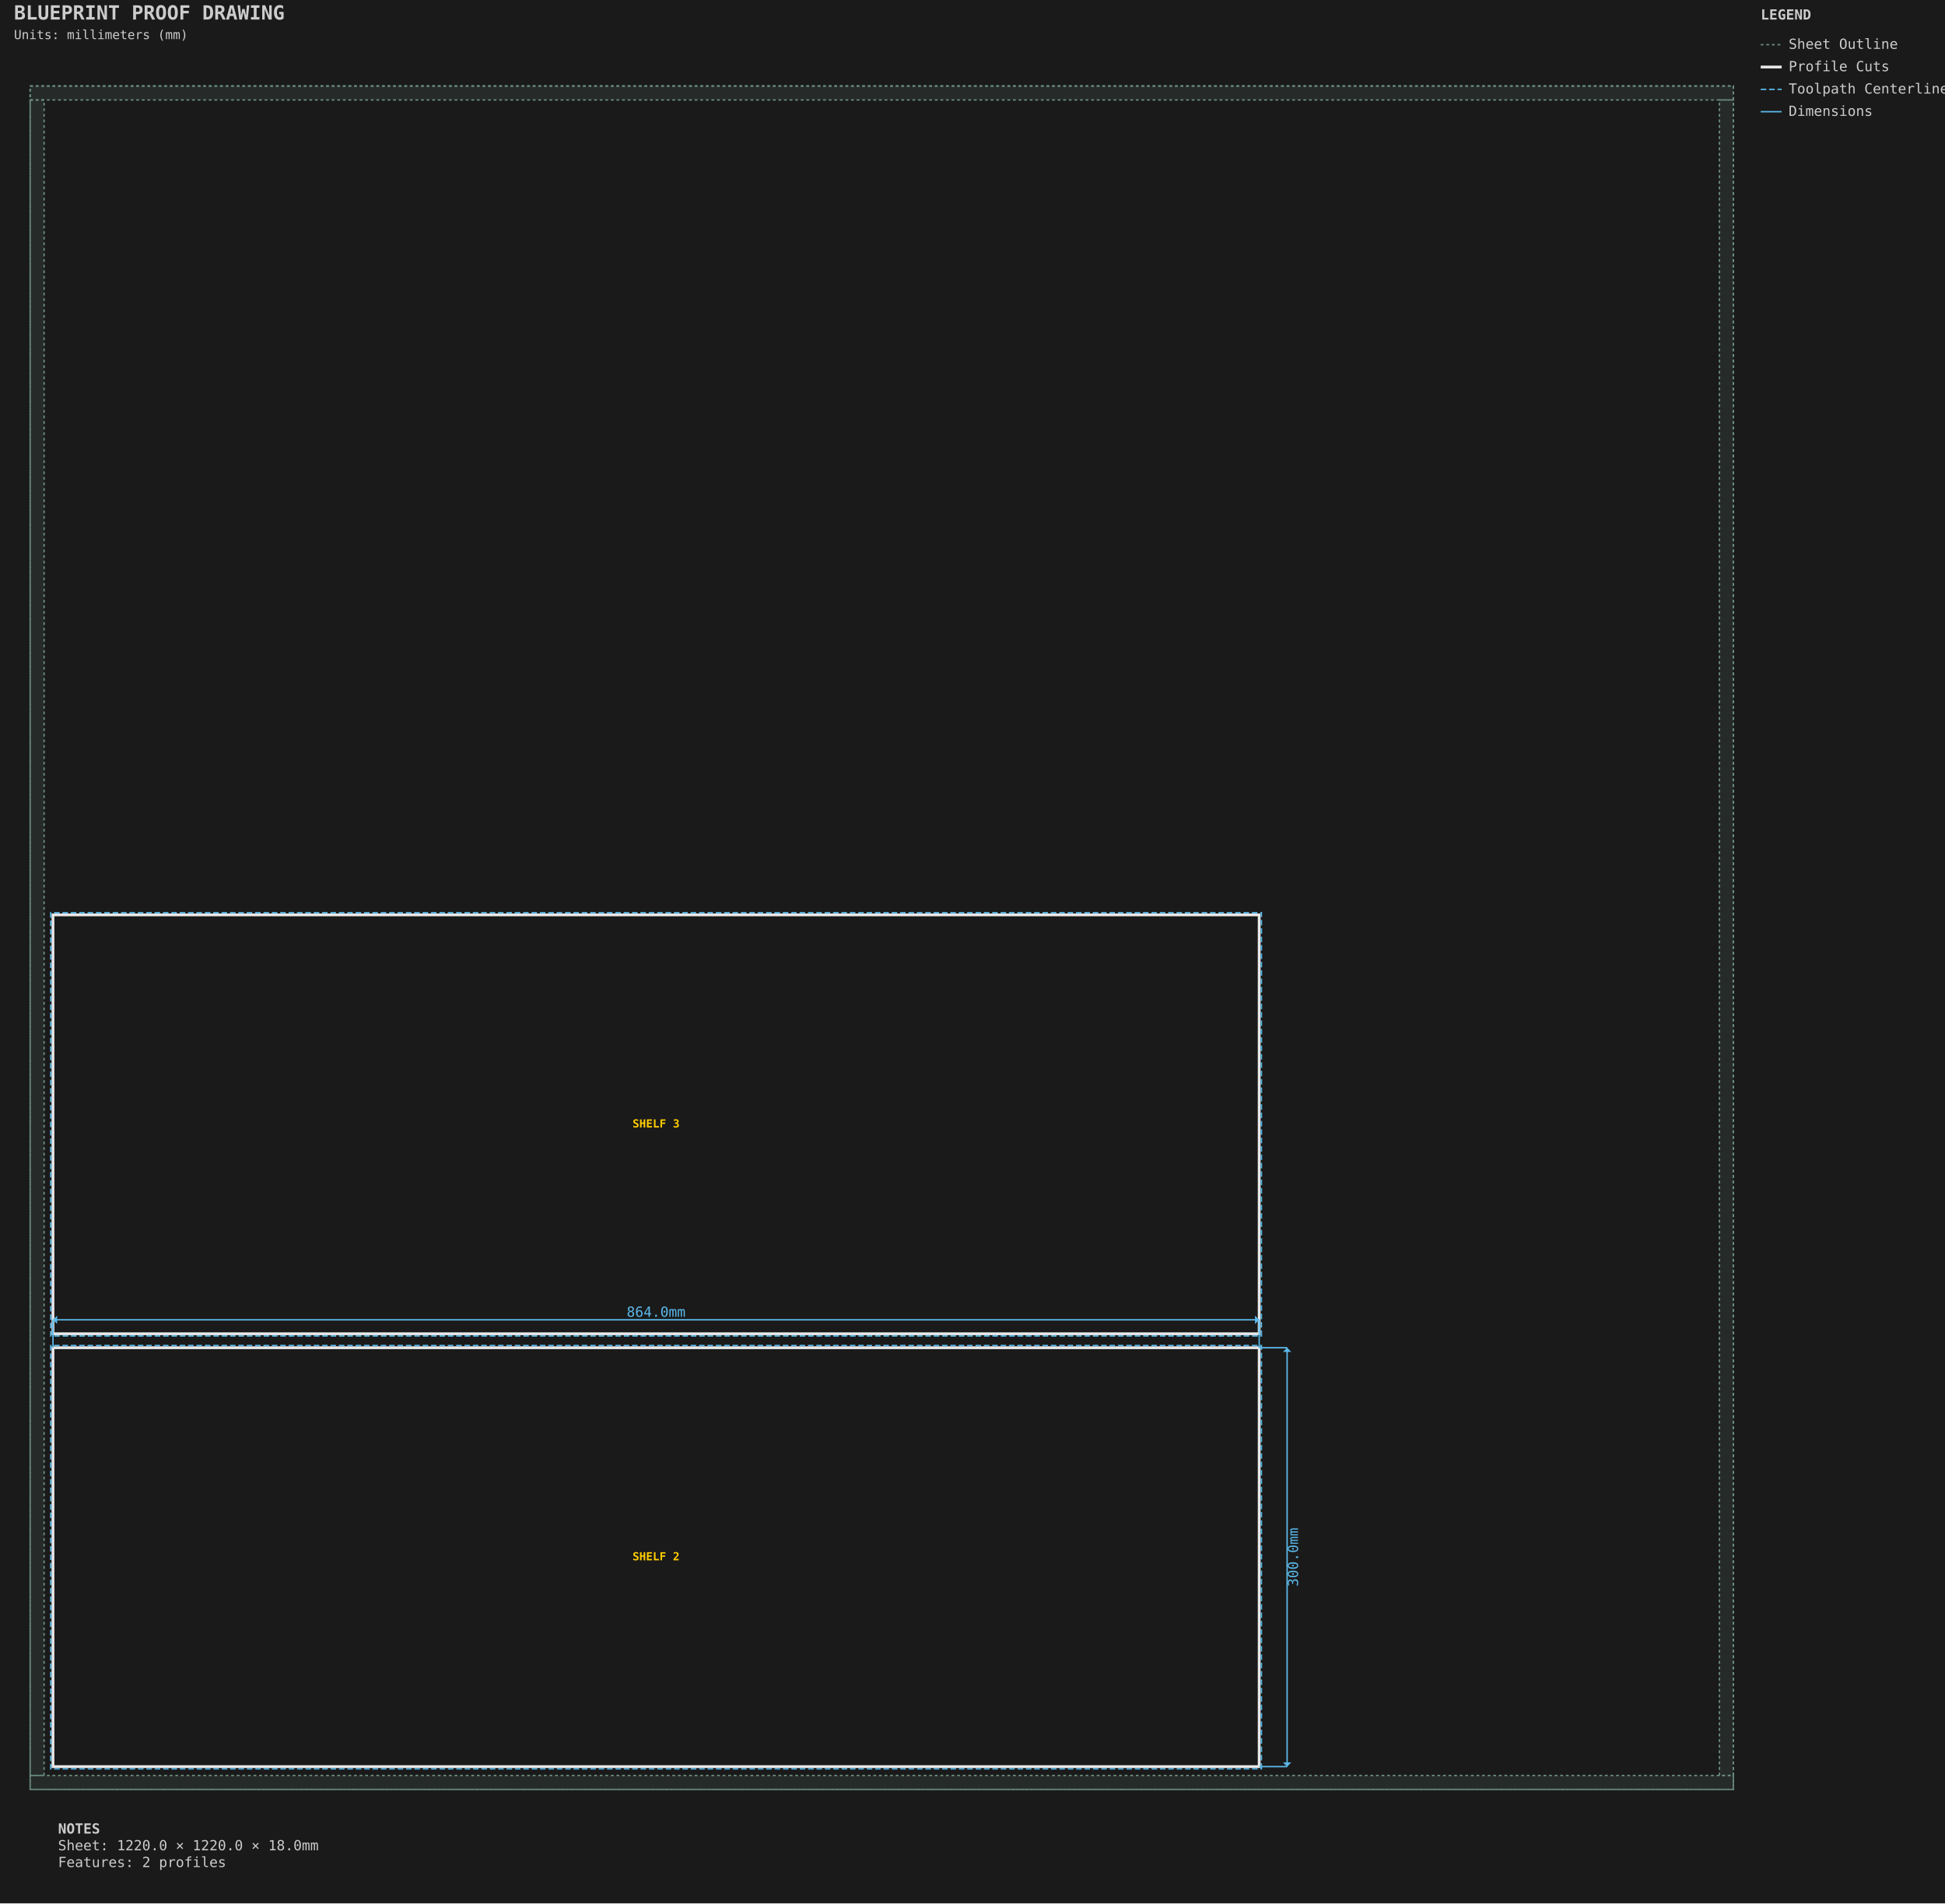
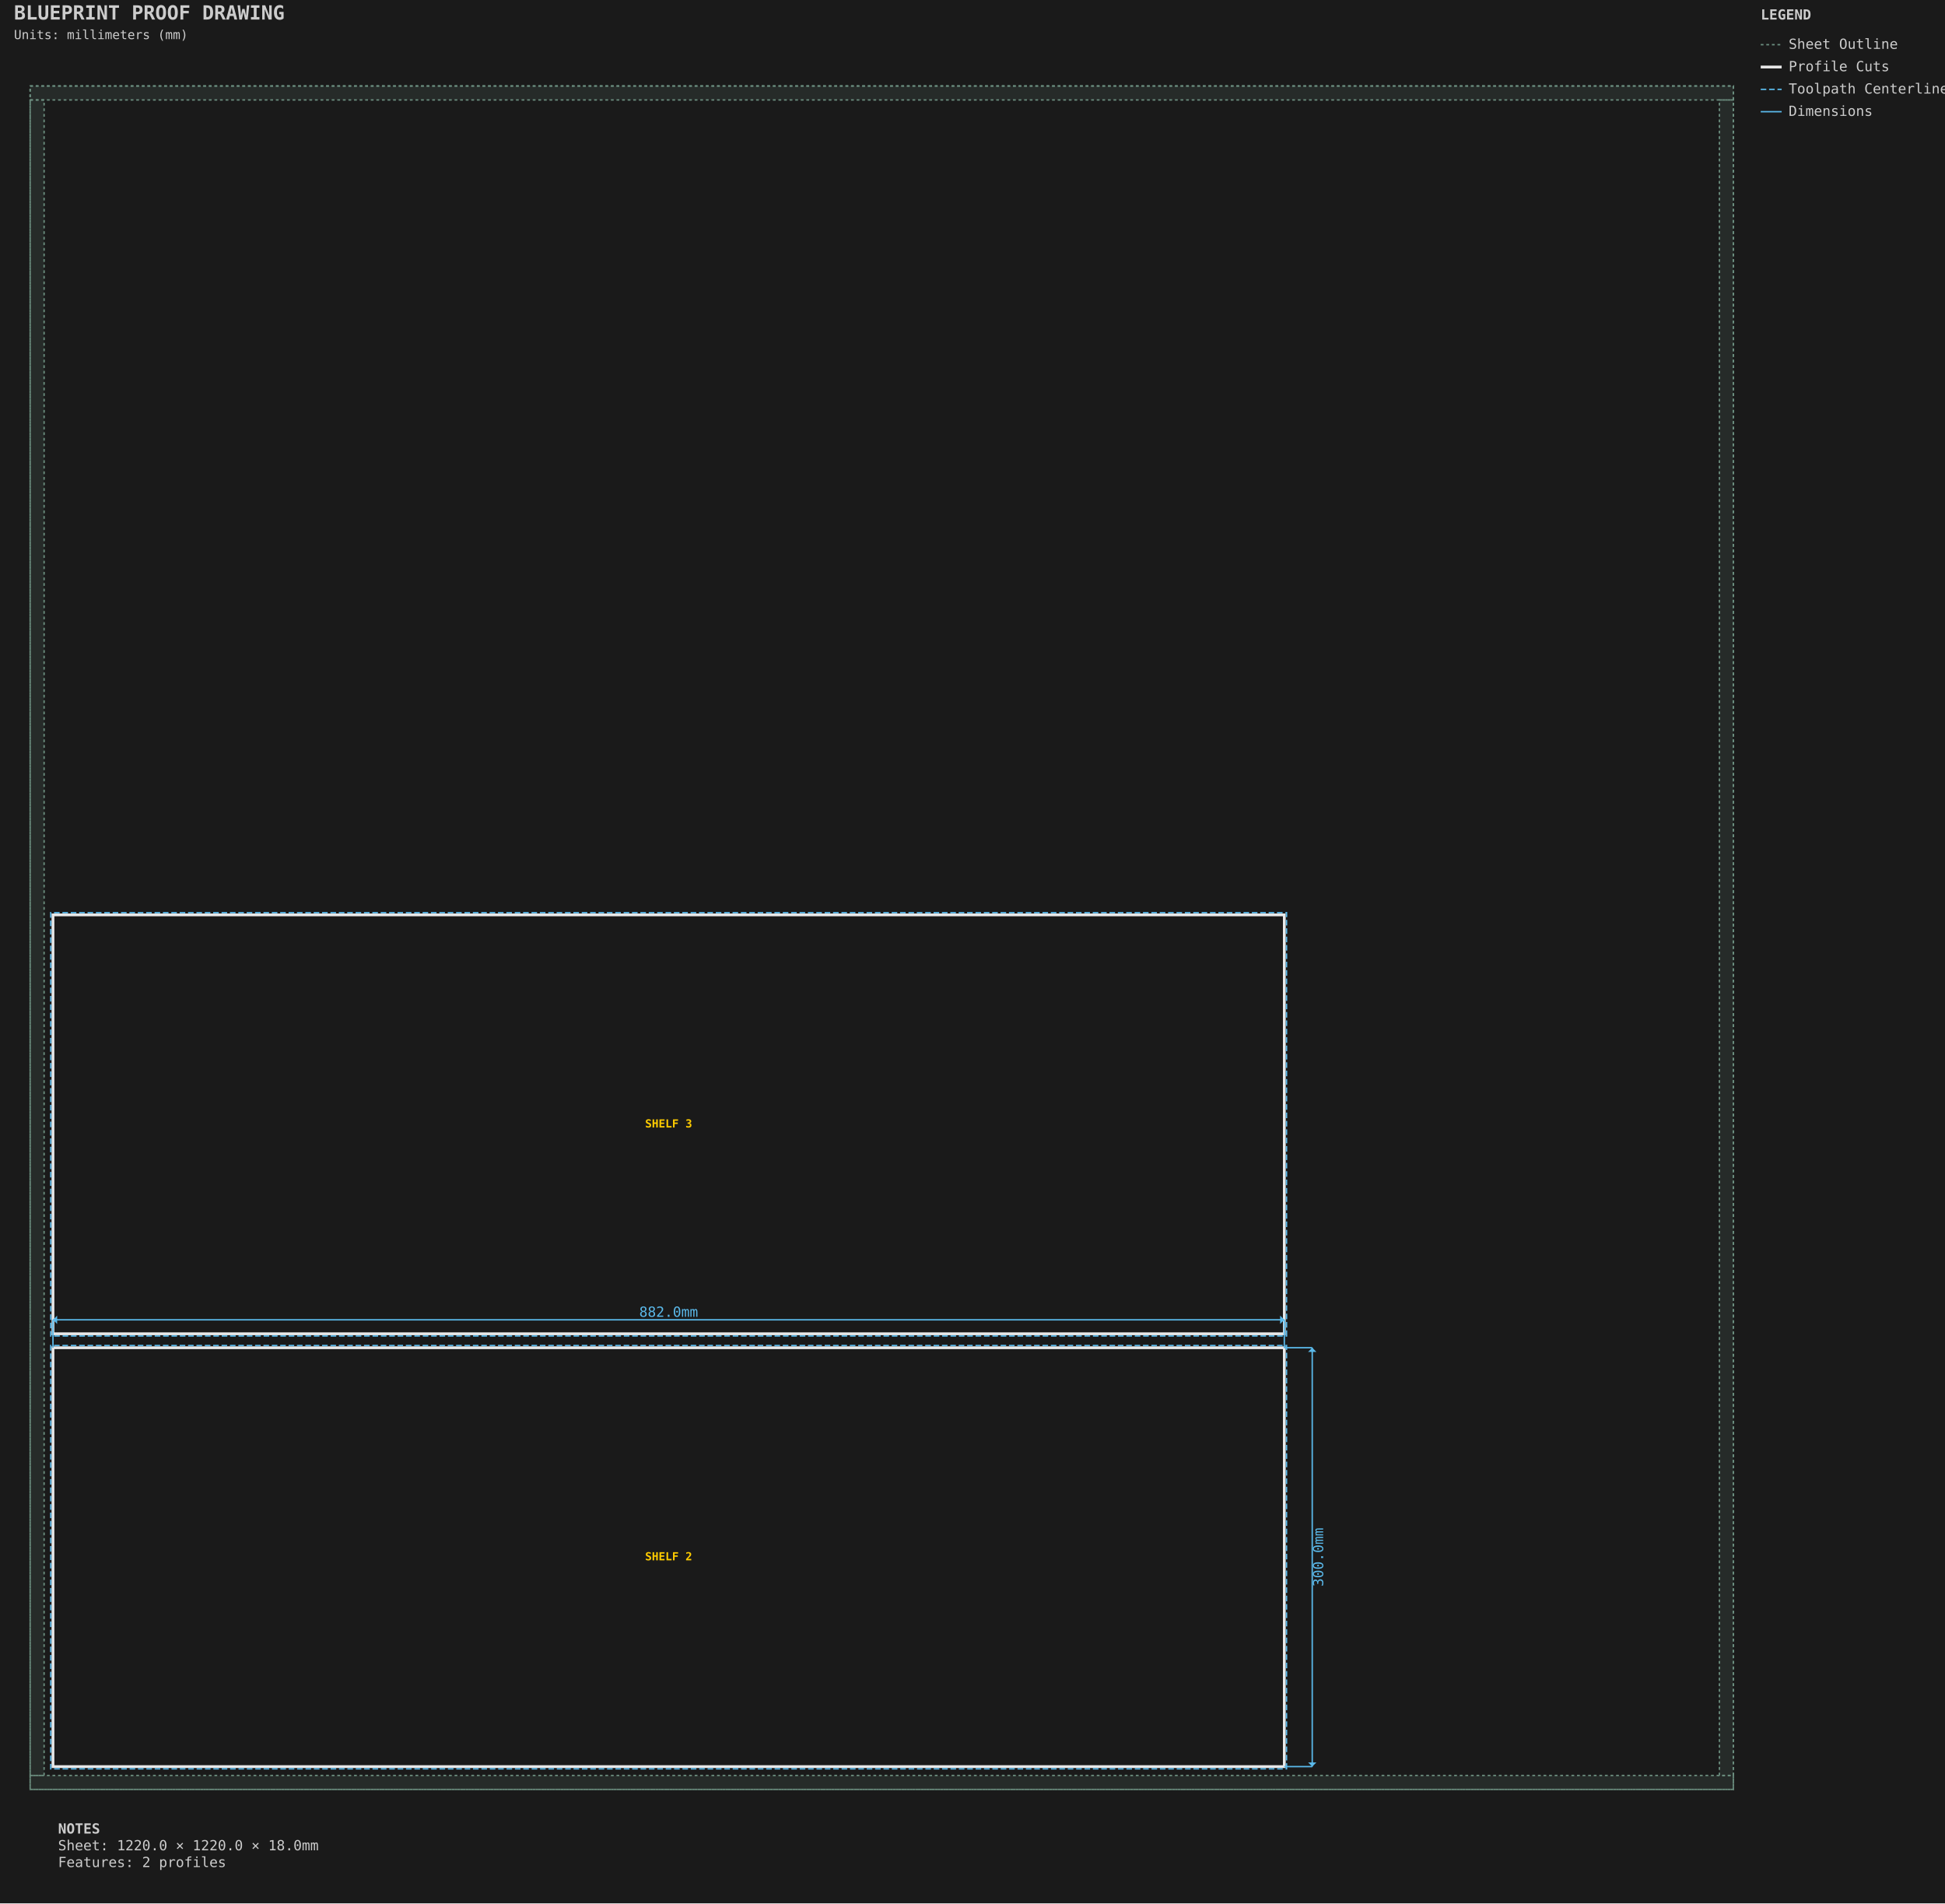
<svg xmlns="http://www.w3.org/2000/svg" viewBox="-21.587 -61.587 1393.175 1363.175" width="1393.175mm" height="1363.175mm">
  <style>.default { stroke: #e8e8e8; fill: none; stroke-width: 1; }
.sheet-outline { stroke: #6b8e7f; fill: none; stroke-width: 1; stroke-dasharray: 2,2; }
.profile { stroke: #e8e8e8; fill: none; stroke-width: 2; }
.pocket { stroke: #6496c8; fill: #6496c8; fill-opacity: 0.2; stroke-width: 1.5; }
.hole { stroke: #e8e8e8; fill: none; stroke-width: 1.5; }
.engrave { stroke: #888888; fill: none; stroke-width: 0.25; }
+ .bevel { stroke: #ffb454; fill: none; stroke-width: 1.5; }
+ .chamfer { stroke: #8bd49c; fill: none; stroke-width: 1.5; stroke-dasharray: 6,2; }
+ .roundover { stroke: #cba6f7; fill: none; stroke-width: 1.5; stroke-dasharray: 2,2; }
+ .edge-unplanned { stroke: #ff6b6b; fill: none; stroke-width: 1.5; stroke-dasharray: 4,2; }
+ .edge-label { fill: #e8e8e8; stroke: none; font-family: monospace; font-size: 8px; }
+ .keepout { stroke: #ff6b6b; fill: #ff6b6b; fill-opacity: 0.15; stroke-width: 1; stroke-dasharray: 4,2; }
.waste { stroke: #ff9500; fill: none; stroke-width: 2; stroke-dasharray: 8,4; }
.toolpath { stroke: #5ab9ea; fill: none; stroke-width: 1; stroke-dasharray: 4,2; }
.dimension { stroke: #5ab9ea; fill: none; stroke-width: 1; }
.dimension-text { fill: #5ab9ea; font-family: monospace; font-size: 10px; }
.construction { stroke: #6b8e7f; fill: none; stroke-width: 0.5; stroke-dasharray: 2,2; }
.label { fill: #ffcc00; font-family: monospace; font-size: 8px; font-weight: bold; }
.notes { fill: #cccccc; font-family: monospace; font-size: 10px; }
.table { stroke: #5c4a32; fill: #c4a46c; fill-opacity: 0.2; stroke-width: 1; }
.envelope { stroke: #ff6b6b; fill: none; stroke-width: 2; }
.spoilboard { stroke: none; fill: #4ecdc4; fill-opacity: 0.1; stroke-width: 0; }
.effective-envelope { stroke: #ffd93d; fill: none; stroke-width: 1; stroke-dasharray: 4,2; }
.origin { stroke: #ff6b6b; fill: #ff6b6b; stroke-width: 1; }
.centerline { stroke: #6b8e7f; fill: none; stroke-width: 0.5; stroke-dasharray: 8,4; }
.soft-limit { stroke: #ff9500; fill: none; stroke-width: 1.5; stroke-dasharray: 6,3; }
.t-track { stroke: none; fill: #66cc88; fill-opacity: 0.25; stroke-width: 0; }
.margin-zone { fill: #6b8e7f; fill-opacity: 0.15; }
.legend { fill: #cccccc; font-family: monospace; font-size: 10px; }
.title { fill: #cccccc; font-family: monospace; font-size: 14px; font-weight: bold; }
.section-label { fill: #5ab9ea; font-family: monospace; font-size: 9px; font-weight: bold; }
.callout-box { stroke: #5ab9ea; fill: none; stroke-width: 1; }
.callout-detail { stroke: #e8e8e8; fill: none; stroke-width: 1.5; }
.beam-assembly { stroke: #e8e8e8; fill: none; stroke-width: 1; }
.beam-layer { stroke: #6496c8; fill: #6496c8; fill-opacity: 0.15; stroke-width: 1; }
.beam-splice { stroke: #ff9500; fill: none; stroke-width: 1.5; stroke-dasharray: 4,2; }
.title-subtitle { fill: #cccccc; font-family: monospace; font-size: 9px; }
.callout-ref-text { fill: #5ab9ea; font-family: monospace; font-size: 7px; }
.callout-dim-text { fill: #5ab9ea; font-family: monospace; font-size: 8px; }
.beam-dim-text { fill: #5ab9ea; font-family: monospace; font-size: 8px; }
.beam-segment-text { fill: #5ab9ea; font-family: monospace; font-size: 7px; }
.heightfield-border { stroke: #ffcc00; fill: none; stroke-width: 1; stroke-dasharray: 4,2; }</style>
  <rect x="-21.587" y="-61.587" width="1393.175" height="1363.175" fill="#1a1a1a" />
  <g id="SHEET_OUTLINE" class="sheet-outline">
    <rect x="0.000" y="0.000" width="1220.000" height="1220.000" stroke="#6b8e7f" fill="none" stroke-width="1" stroke-dasharray="2,2" id="sheet_boundary" />
    <rect x="0.000" y="0.000" width="1220.000" height="10.000" fill="#6b8e7f" fill-opacity="0.15" id="margin_bottom" />
    <rect x="0.000" y="1210.000" width="1220.000" height="10.000" fill="#6b8e7f" fill-opacity="0.15" id="margin_top" />
    <rect x="0.000" y="10.000" width="10.000" height="1200.000" fill="#6b8e7f" fill-opacity="0.15" id="margin_left" />
    <rect x="1210.000" y="10.000" width="10.000" height="1200.000" fill="#6b8e7f" fill-opacity="0.15" id="margin_right" />
  </g>
  <g id="PROFILE_CUTS" class="profile-cuts">
-     <path d="M 880.350 1203.650 L 880.350 903.650 L 16.350 903.650 L 16.350 1203.650 Z" stroke="#e8e8e8" fill="none" stroke-width="2" id="generated_assembly_shelf_2_0_shelf_2_outer" />
-     <path d="M 880.350 893.650 L 880.350 593.650 L 16.350 593.650 L 16.350 893.650 Z" stroke="#e8e8e8" fill="none" stroke-width="2" id="generated_assembly_shelf_3_1_shelf_3_outer" />
+     <path d="M 898.350 1203.650 L 898.350 903.650 L 16.350 903.650 L 16.350 1203.650 Z" stroke="#e8e8e8" fill="none" stroke-width="2" id="generated_assembly_shelf_2_0_shelf_2_outer" />
+     <path d="M 898.350 893.650 L 898.350 593.650 L 16.350 593.650 L 16.350 893.650 Z" stroke="#e8e8e8" fill="none" stroke-width="2" id="generated_assembly_shelf_3_1_shelf_3_outer" />
  </g>
  <g id="PROFILE_TOOLPATHS" class="profile-toolpaths">
-     <path d="M 881.938 1205.237 L 881.938 902.062 L 14.763 902.062 L 14.763 1205.237 Z" stroke="#5ab9ea" fill="none" stroke-width="1" stroke-dasharray="4,2" id="generated_assembly_shelf_2_0_shelf_2_outer_toolpath" />
-     <path d="M 881.938 895.237 L 881.938 592.062 L 14.763 592.062 L 14.763 895.237 Z" stroke="#5ab9ea" fill="none" stroke-width="1" stroke-dasharray="4,2" id="generated_assembly_shelf_3_1_shelf_3_outer_toolpath" />
+     <path d="M 899.938 1205.237 L 899.938 902.062 L 14.763 902.062 L 14.763 1205.237 Z" stroke="#5ab9ea" fill="none" stroke-width="1" stroke-dasharray="4,2" id="generated_assembly_shelf_2_0_shelf_2_outer_toolpath" />
+     <path d="M 899.938 895.237 L 899.938 592.062 L 14.763 592.062 L 14.763 895.237 Z" stroke="#5ab9ea" fill="none" stroke-width="1" stroke-dasharray="4,2" id="generated_assembly_shelf_3_1_shelf_3_outer_toolpath" />
  </g>
  <g id="LABELS" class="labels">
-     <text x="448.350" y="1053.650" text-anchor="middle" dominant-baseline="middle" fill="#ffcc00" font-family="monospace" font-size="8px" font-weight="bold" id="generated_assembly_shelf_2_0_shelf_2_outer_label">SHELF 2</text>
-     <text x="448.350" y="743.650" text-anchor="middle" dominant-baseline="middle" fill="#ffcc00" font-family="monospace" font-size="8px" font-weight="bold" id="generated_assembly_shelf_3_1_shelf_3_outer_label">SHELF 3</text>
+     <text x="457.350" y="1053.650" text-anchor="middle" dominant-baseline="middle" fill="#ffcc00" font-family="monospace" font-size="8px" font-weight="bold" id="generated_assembly_shelf_2_0_shelf_2_outer_label">SHELF 2</text>
+     <text x="457.350" y="743.650" text-anchor="middle" dominant-baseline="middle" fill="#ffcc00" font-family="monospace" font-size="8px" font-weight="bold" id="generated_assembly_shelf_3_1_shelf_3_outer_label">SHELF 3</text>
  </g>
  <g id="DIMENSIONS" class="dimensions">
    <line x1="16.35" y1="903.65" x2="16.35" y2="883.65" stroke="#5ab9ea" stroke-width="1" />
-     <line x1="880.35" y1="903.65" x2="880.35" y2="883.65" stroke="#5ab9ea" stroke-width="1" />
-     <line x1="16.35" y1="883.65" x2="880.35" y2="883.65" stroke="#5ab9ea" stroke-width="1" />
+     <line x1="898.35" y1="903.65" x2="898.35" y2="883.65" stroke="#5ab9ea" stroke-width="1" />
+     <line x1="16.35" y1="883.65" x2="898.35" y2="883.65" stroke="#5ab9ea" stroke-width="1" />
    <polygon points="16.35,883.65 19.35,880.65 19.35,886.65" fill="#5ab9ea" />
-     <polygon points="880.35,883.65 877.35,880.65 877.35,886.65" fill="#5ab9ea" />
-     <text x="448.35" y="878.65" text-anchor="middle" dominant-baseline="middle" fill="#5ab9ea" font-family="monospace" font-size="10px">864.0mm</text>
-     <line x1="880.35" y1="903.65" x2="900.35" y2="903.65" stroke="#5ab9ea" stroke-width="1" />
-     <line x1="880.35" y1="1203.65" x2="900.35" y2="1203.65" stroke="#5ab9ea" stroke-width="1" />
-     <line x1="900.35" y1="903.65" x2="900.35" y2="1203.65" stroke="#5ab9ea" stroke-width="1" />
-     <polygon points="900.35,903.65 897.35,906.65 903.35,906.65" fill="#5ab9ea" />
-     <polygon points="900.35,1203.65 897.35,1200.65 903.35,1200.65" fill="#5ab9ea" />
-     <text x="905.35" y="1053.65" text-anchor="middle" dominant-baseline="middle" transform="rotate(-90 905.35 1053.65)" fill="#5ab9ea" font-family="monospace" font-size="10px">300.0mm</text>
+     <polygon points="898.35,883.65 895.35,880.65 895.35,886.65" fill="#5ab9ea" />
+     <text x="457.35" y="878.65" text-anchor="middle" dominant-baseline="middle" fill="#5ab9ea" font-family="monospace" font-size="10px">882.0mm</text>
+     <line x1="898.35" y1="903.65" x2="918.35" y2="903.65" stroke="#5ab9ea" stroke-width="1" />
+     <line x1="898.35" y1="1203.65" x2="918.35" y2="1203.65" stroke="#5ab9ea" stroke-width="1" />
+     <line x1="918.35" y1="903.65" x2="918.35" y2="1203.65" stroke="#5ab9ea" stroke-width="1" />
+     <polygon points="918.35,903.65 915.35,906.65 921.35,906.65" fill="#5ab9ea" />
+     <polygon points="918.35,1203.65 915.35,1200.65 921.35,1200.65" fill="#5ab9ea" />
+     <text x="923.35" y="1053.65" text-anchor="middle" dominant-baseline="middle" transform="rotate(-90 923.35 1053.65)" fill="#5ab9ea" font-family="monospace" font-size="10px">300.0mm</text>
  </g>
  <g id="TITLE_BLOCK" class="title-block">
    <text x="-11.587" y="-47.587" fill="#cccccc" font-family="monospace" font-size="14px" font-weight="bold">BLUEPRINT PROOF DRAWING</text>
    <text x="-11.587" y="-33.587" fill="#cccccc" font-family="monospace" font-size="9px">Units: millimeters (mm)</text>
  </g>
  <g id="LEGEND" class="legend">
    <text x="1239.588" y="-47.587" fill="#cccccc" font-family="monospace" font-size="10px" font-weight="bold">LEGEND</text>
    <line x1="1239.588" y1="-29.587" x2="1254.588" y2="-29.587" stroke="#6b8e7f" stroke-width="1" stroke-dasharray="2,2" />
    <text x="1259.588" y="-26.587" fill="#cccccc" font-family="monospace" font-size="10px">Sheet Outline</text>
    <line x1="1239.588" y1="-13.587" x2="1254.588" y2="-13.587" stroke="#e8e8e8" stroke-width="2" />
    <text x="1259.588" y="-10.587" fill="#cccccc" font-family="monospace" font-size="10px">Profile Cuts</text>
    <line x1="1239.588" y1="2.413" x2="1254.588" y2="2.413" stroke="#5ab9ea" stroke-width="1" stroke-dasharray="4,2" />
    <text x="1259.588" y="5.413" fill="#cccccc" font-family="monospace" font-size="10px">Toolpath Centerline</text>
    <line x1="1239.588" y1="18.413" x2="1254.588" y2="18.413" stroke="#5ab9ea" stroke-width="1" />
    <text x="1259.588" y="21.413" fill="#cccccc" font-family="monospace" font-size="10px">Dimensions</text>
  </g>
  <g id="NOTES" class="notes">
    <text x="20.0" y="1251.588" fill="#cccccc" font-family="monospace" font-size="10px" font-weight="bold">NOTES</text>
    <text x="20.0" y="1263.588" fill="#cccccc" font-family="monospace" font-size="10px">Sheet: 1220.0 × 1220.0 × 18.0mm</text>
    <text x="20.0" y="1275.588" fill="#cccccc" font-family="monospace" font-size="10px">Features: 2 profiles</text>
  </g>
</svg>
